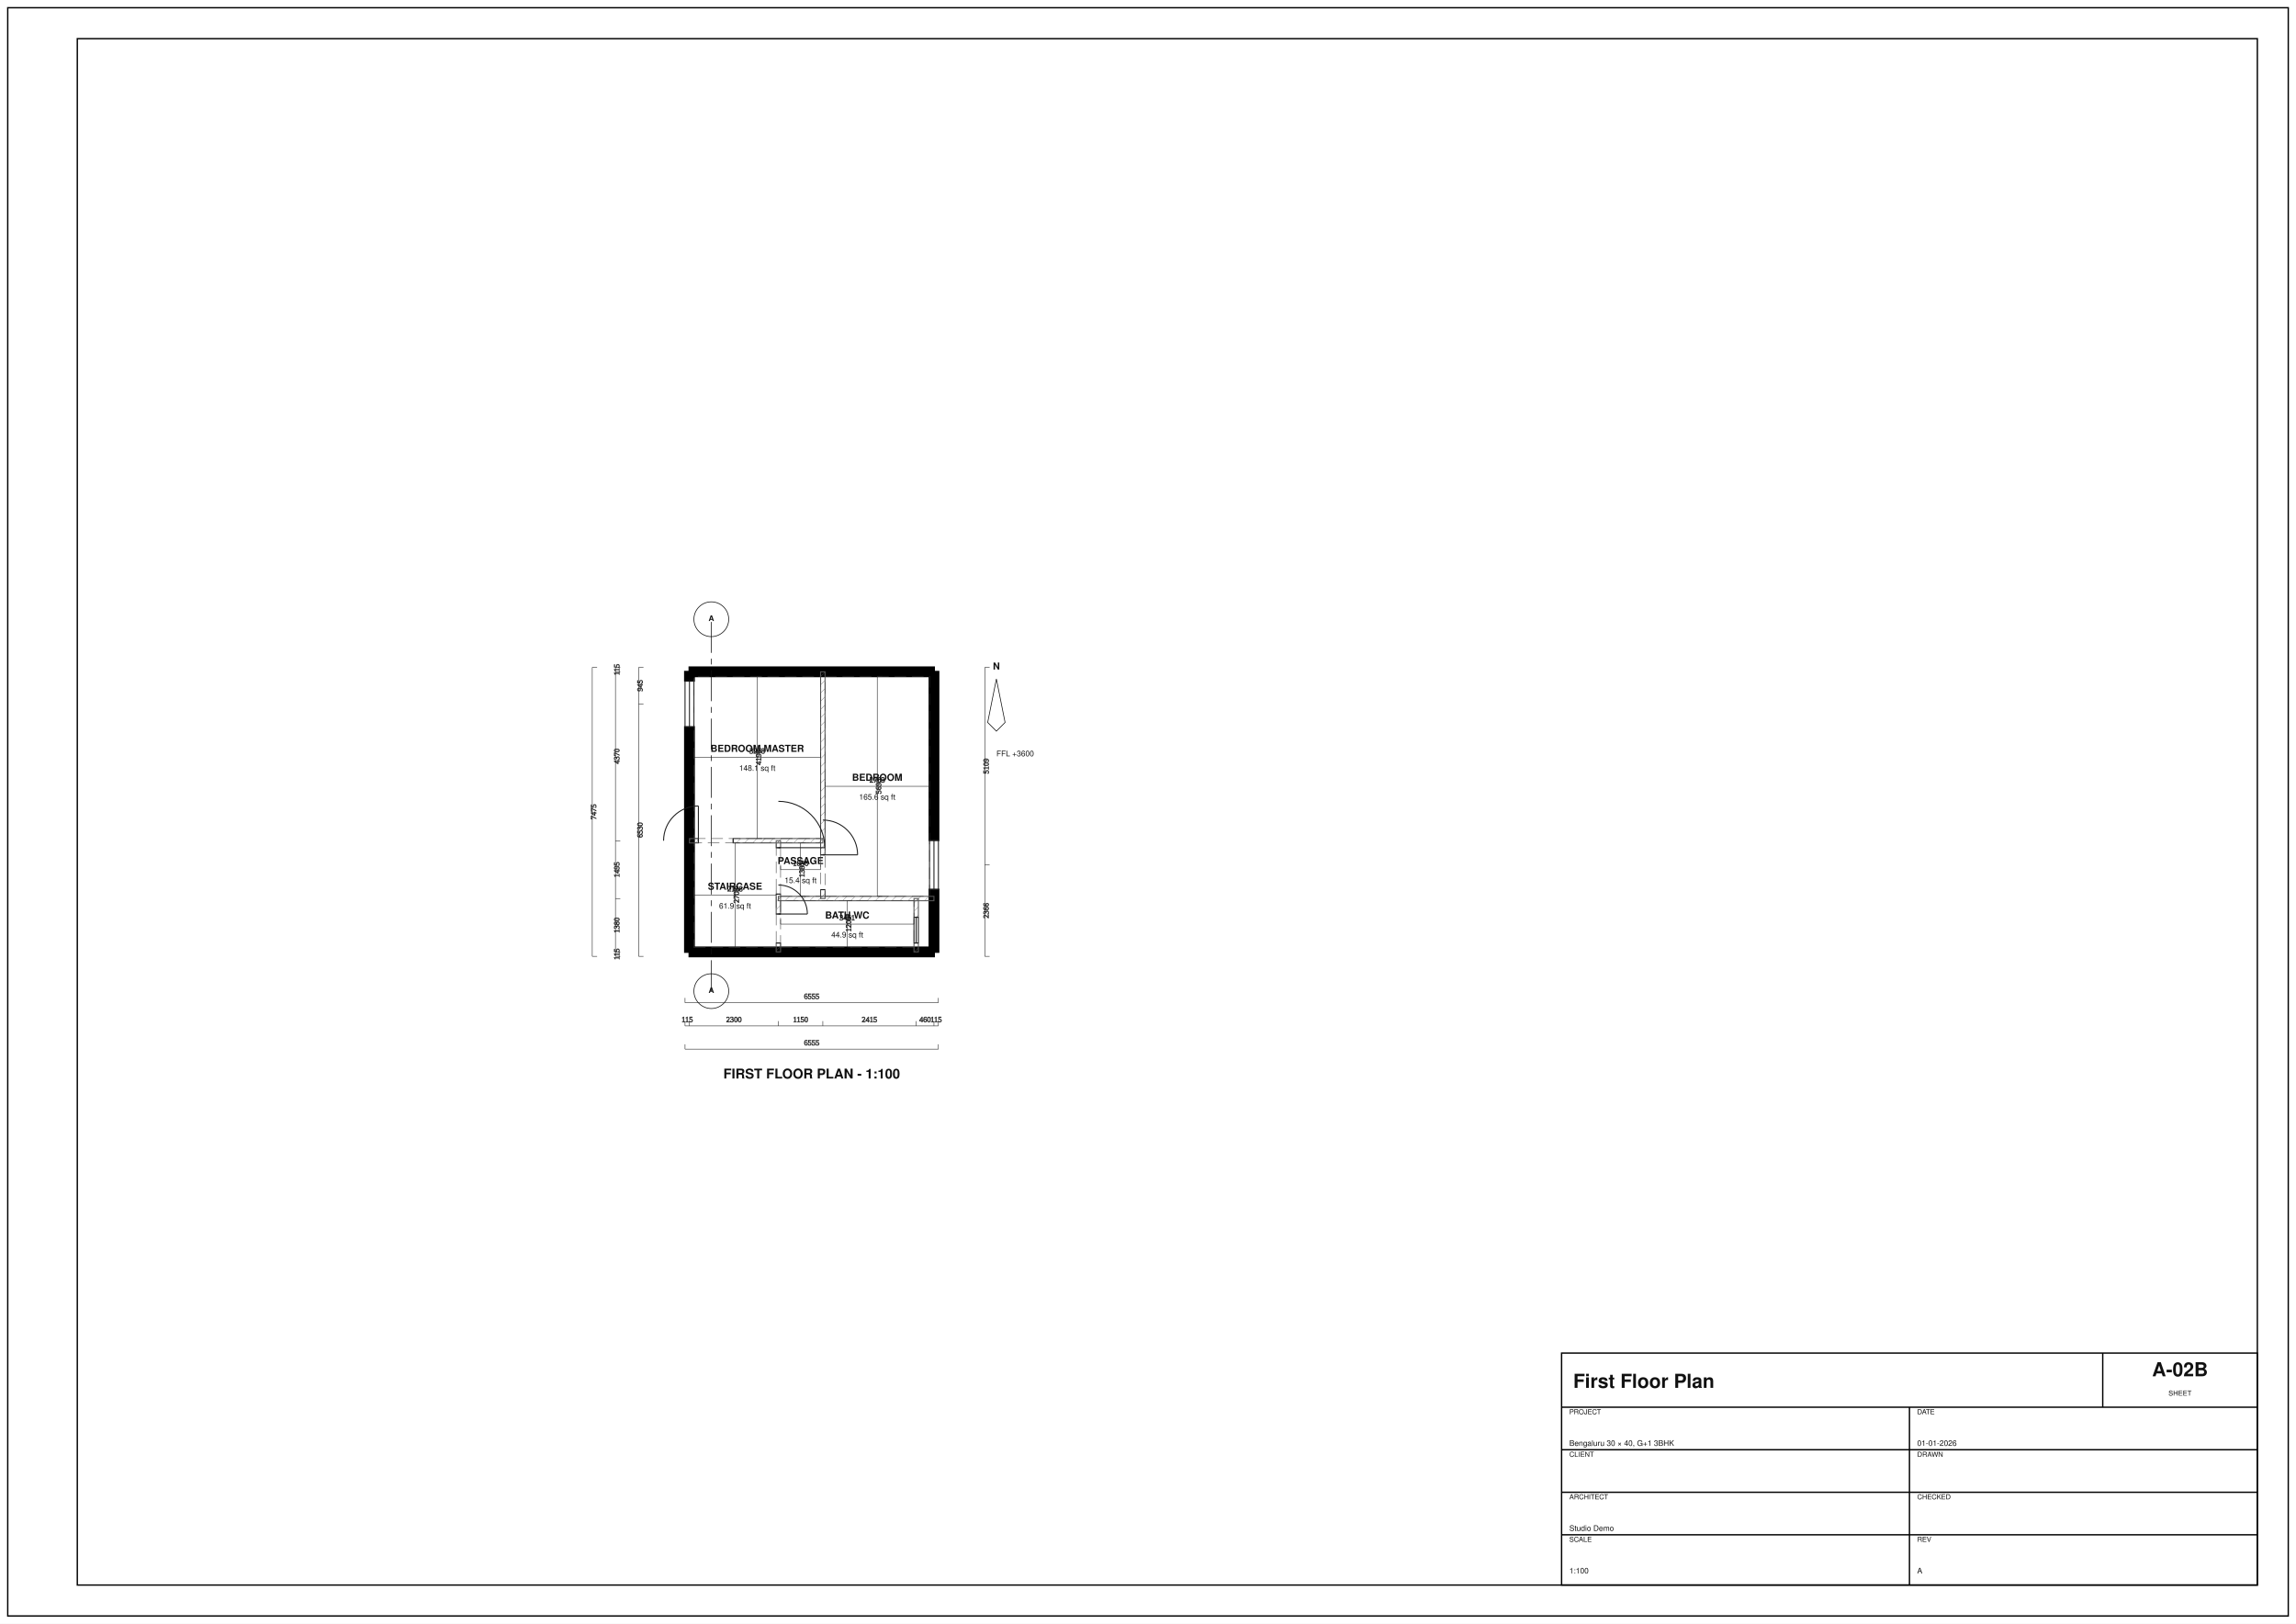
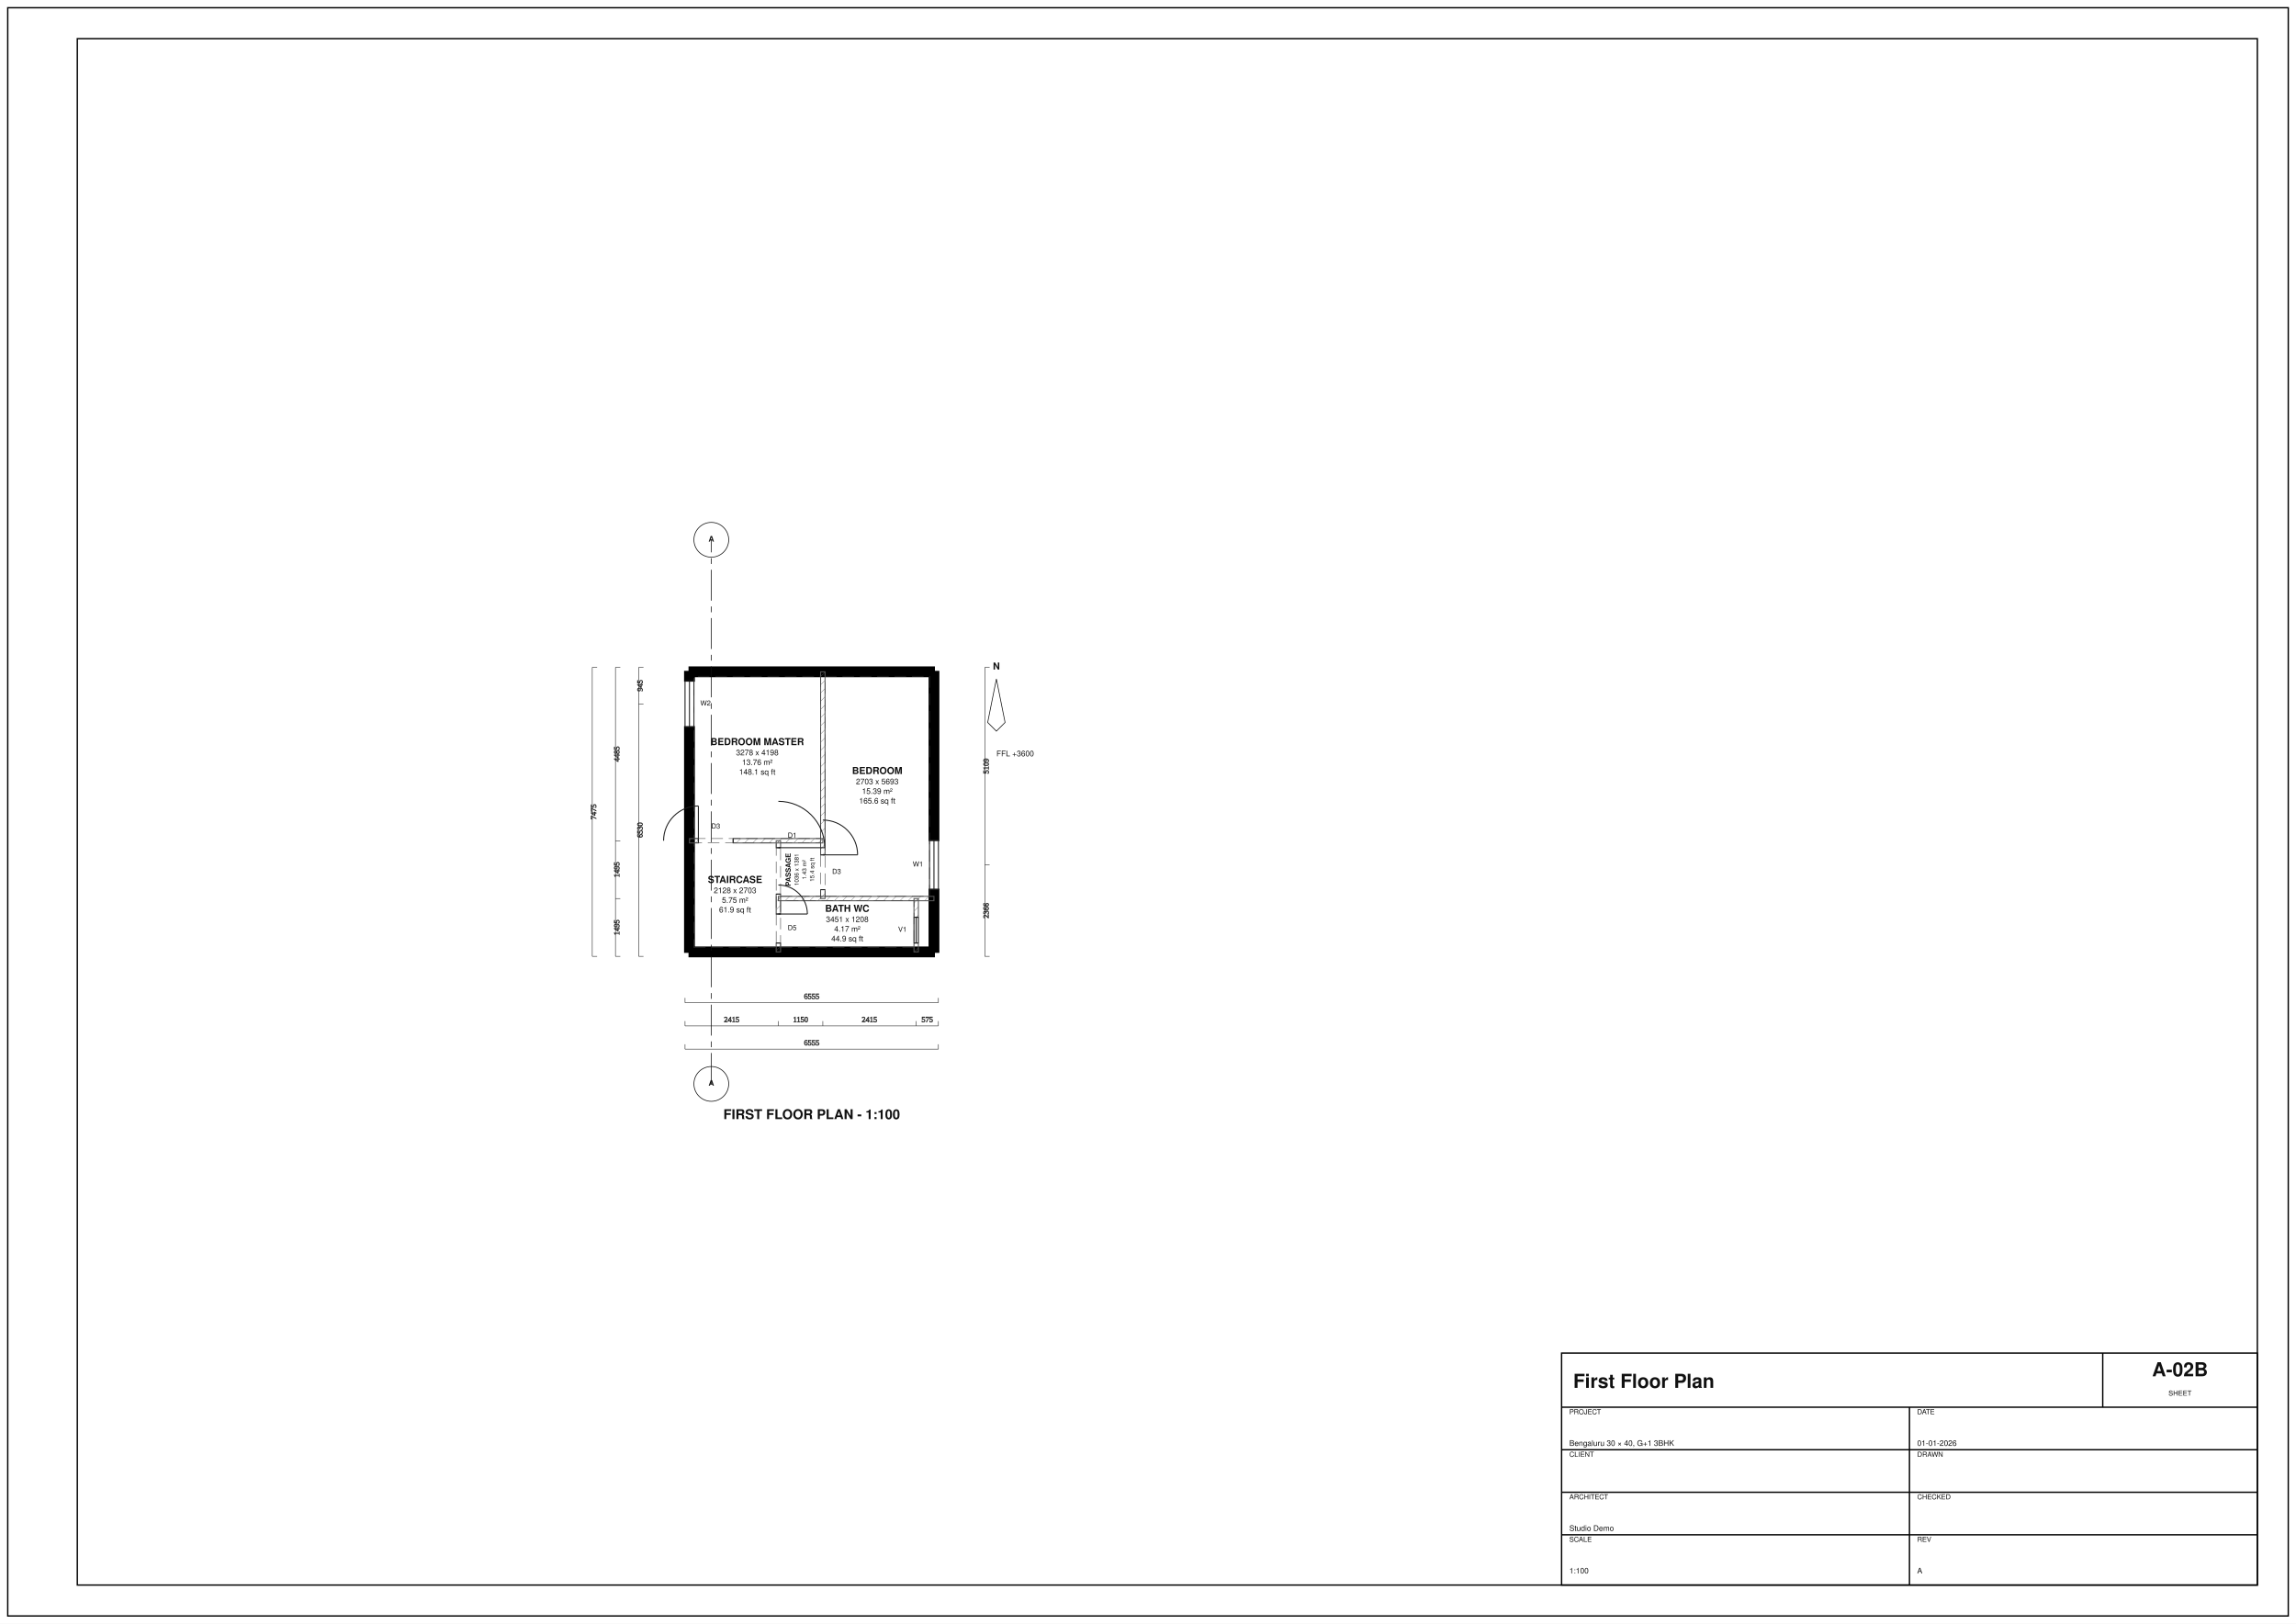
<svg xmlns="http://www.w3.org/2000/svg" width="594mm" height="420mm" viewBox="0 0 594 420" version="1.1">
  <rect x="0" y="0" width="594" height="420" fill="#ffffff" stroke="none" />
  <defs>
-     <clipPath id="hc-1acf998bcd18aff0" clip-rule="evenodd">
+     <clipPath id="hc-13a9932c77100d61" clip-rule="evenodd">
+       <path d="M 200.805 236.425 L 200.805 231.275 L 201.945 231.275 L 201.945 236.425 Z" />
+     </clipPath>
+     <clipPath id="hc-15b356811edef9a2" clip-rule="evenodd">
      <path d="M 189.675 218.045 L 212.875 218.045 L 212.875 216.905 L 189.675 216.905 Z" />
    </clipPath>
-     <clipPath id="hc-2000101578b16e8f" clip-rule="evenodd">
+     <clipPath id="hc-3612fe5cb20f0d18" clip-rule="evenodd">
+       <path d="M 236.455 246.225 L 236.455 243.925 L 237.595 243.925 L 237.595 246.225 Z" />
+     </clipPath>
+     <clipPath id="hc-5a55f5a641fae07d" clip-rule="evenodd">
+       <path d="M 200.805 219.275 L 200.805 217.475 L 201.945 217.475 L 201.945 219.275 Z" />
+     </clipPath>
+     <clipPath id="hc-62897ce2cbef3bf5" clip-rule="evenodd">
+       <path d="M 212.305 232.425 L 212.305 230.125 L 213.445 230.125 L 213.445 232.425 Z" />
+     </clipPath>
+     <clipPath id="hc-70d2c79fcfcba1a0" clip-rule="evenodd">
      <path d="M 178.375 218.045 L 180.675 218.045 L 180.675 216.905 L 178.375 216.905 Z" />
    </clipPath>
-     <clipPath id="hc-2cc05d9cf81e13b2" clip-rule="evenodd">
-       <path d="M 200.805 236.425 L 200.805 231.275 L 201.945 231.275 L 201.945 236.425 Z" />
-     </clipPath>
-     <clipPath id="hc-34ea6ba609cf3531" clip-rule="evenodd">
+     <clipPath id="hc-87704b0c8988c0c6" clip-rule="evenodd">
+       <path d="M 200.805 246.225 L 200.805 243.925 L 201.945 243.925 L 201.945 246.225 Z" />
+     </clipPath>
+     <clipPath id="hc-a86dd694f25199de" clip-rule="evenodd">
+       <path d="M 212.305 221.125 L 212.305 173.775 L 213.445 173.775 L 213.445 221.125 Z" />
+     </clipPath>
+     <clipPath id="hc-d133ea7d0cd2315f" clip-rule="evenodd">
+       <path d="M 236.455 237.265 L 236.455 232.425 L 237.595 232.425 L 237.595 237.265 Z" />
+     </clipPath>
+     <clipPath id="hc-d4e2e7ebb40a60ea" clip-rule="evenodd">
      <path d="M 201.375 232.995 L 241.625 232.995 L 241.625 231.855 L 201.375 231.855 Z" />
-     </clipPath>
-     <clipPath id="hc-975dcea8ba7b2f32" clip-rule="evenodd">
-       <path d="M 200.805 219.275 L 200.805 217.475 L 201.945 217.475 L 201.945 219.275 Z" />
-     </clipPath>
-     <clipPath id="hc-9a4b420a98299b9b" clip-rule="evenodd">
-       <path d="M 236.455 246.225 L 236.455 243.925 L 237.595 243.925 L 237.595 246.225 Z" />
-     </clipPath>
-     <clipPath id="hc-a84dd5edc21bd094" clip-rule="evenodd">
-       <path d="M 212.305 232.425 L 212.305 230.125 L 213.445 230.125 L 213.445 232.425 Z" />
-     </clipPath>
-     <clipPath id="hc-a8db5b4a0eda6e45" clip-rule="evenodd">
-       <path d="M 200.805 246.225 L 200.805 243.925 L 201.945 243.925 L 201.945 246.225 Z" />
-     </clipPath>
-     <clipPath id="hc-adeb3186bf5e34b0" clip-rule="evenodd">
-       <path d="M 212.305 221.125 L 212.305 173.775 L 213.445 173.775 L 213.445 221.125 Z" />
-     </clipPath>
-     <clipPath id="hc-cdef9510437fd564" clip-rule="evenodd">
-       <path d="M 236.455 237.265 L 236.455 232.425 L 237.595 232.425 L 237.595 237.265 Z" />
    </clipPath>
  </defs>
  <g id="g-frame">
    <g class="layer" data-layer="A-TEXT" stroke="#111111" stroke-width="0.180" fill="none" stroke-linecap="butt" stroke-linejoin="miter">
      <g font-family="Helvetica, Arial, sans-serif" fill="#111111" stroke="none">
        <text x="407.000" y="359.000" font-size="5.000" text-anchor="start" dominant-baseline="alphabetic" font-weight="600">First Floor Plan</text>
        <text x="564.000" y="356.000" font-size="5.000" text-anchor="middle" dominant-baseline="alphabetic" font-weight="600">A-02B</text>
        <text x="564.000" y="361.000" font-size="1.800" text-anchor="middle" dominant-baseline="alphabetic">SHEET</text>
        <text x="406.000" y="365.000" font-size="1.800" text-anchor="start" dominant-baseline="hanging">PROJECT</text>
        <text x="406.000" y="374.000" font-size="2.000" text-anchor="start" dominant-baseline="alphabetic">Bengaluru 30 × 40, G+1 3BHK</text>
        <text x="406.000" y="376.000" font-size="1.800" text-anchor="start" dominant-baseline="hanging">CLIENT</text>
        <text x="406.000" y="385.000" font-size="2.000" text-anchor="start" dominant-baseline="alphabetic" />
        <text x="406.000" y="387.000" font-size="1.800" text-anchor="start" dominant-baseline="hanging">ARCHITECT</text>
        <text x="406.000" y="396.000" font-size="2.000" text-anchor="start" dominant-baseline="alphabetic">Studio Demo</text>
        <text x="406.000" y="398.000" font-size="1.800" text-anchor="start" dominant-baseline="hanging">SCALE</text>
        <text x="406.000" y="407.000" font-size="2.000" text-anchor="start" dominant-baseline="alphabetic">1:100</text>
        <text x="496.000" y="365.000" font-size="1.800" text-anchor="start" dominant-baseline="hanging">DATE</text>
        <text x="496.000" y="374.000" font-size="2.000" text-anchor="start" dominant-baseline="alphabetic">01-01-2026</text>
        <text x="496.000" y="376.000" font-size="1.800" text-anchor="start" dominant-baseline="hanging">DRAWN</text>
        <text x="496.000" y="385.000" font-size="2.000" text-anchor="start" dominant-baseline="alphabetic" />
        <text x="496.000" y="387.000" font-size="1.800" text-anchor="start" dominant-baseline="hanging">CHECKED</text>
        <text x="496.000" y="396.000" font-size="2.000" text-anchor="start" dominant-baseline="alphabetic" />
        <text x="496.000" y="398.000" font-size="1.800" text-anchor="start" dominant-baseline="hanging">REV</text>
        <text x="496.000" y="407.000" font-size="2.000" text-anchor="start" dominant-baseline="alphabetic">A</text>
      </g>
    </g>
    <g class="layer" data-layer="A-TITL" stroke="#000000" stroke-width="0.350" fill="none" stroke-linecap="butt" stroke-linejoin="miter">
      <polygon points="2.000,2.000 592.000,2.000 592.000,418.000 2.000,418.000" fill="none" />
      <polygon points="20.000,10.000 584.000,10.000 584.000,410.000 20.000,410.000" fill="none" />
      <polygon points="404.000,350.000 584.000,350.000 584.000,410.000 404.000,410.000" fill="none" />
      <line x1="404.000" y1="364.000" x2="584.000" y2="364.000" />
      <line x1="544.000" y1="350.000" x2="544.000" y2="364.000" />
      <line x1="494.000" y1="364.000" x2="494.000" y2="410.000" />
      <line x1="404.000" y1="375.000" x2="494.000" y2="375.000" />
      <line x1="404.000" y1="386.000" x2="494.000" y2="386.000" />
      <line x1="404.000" y1="397.000" x2="494.000" y2="397.000" />
      <line x1="494.000" y1="375.000" x2="584.000" y2="375.000" />
      <line x1="494.000" y1="386.000" x2="584.000" y2="386.000" />
      <line x1="494.000" y1="397.000" x2="584.000" y2="397.000" />
    </g>
  </g>
  <g id="g-plan-storey_01M1KF6VSDSGC3RN5BKNX68X51">
    <g class="layer" data-layer="A-WALL" stroke="#000000" stroke-width="0.500" fill="none" stroke-linecap="butt" stroke-linejoin="miter">
      <path d="M 240.475 246.225 L 240.475 230.125 L 242.775 230.125 L 242.775 246.225 Z" fill="#000000" fill-rule="evenodd" stroke="none" />
      <polygon points="240.475,246.225 240.475,230.125 242.775,230.125 242.775,246.225" fill="none" />
      <path d="M 240.475 217.305 L 240.475 173.775 L 242.775 173.775 L 242.775 217.305 Z" fill="#000000" fill-rule="evenodd" stroke="none" />
      <polygon points="240.475,217.305 240.475,173.775 242.775,173.775 242.775,217.305" fill="none" />
      <path d="M 178.375 174.925 L 241.625 174.925 L 241.625 172.625 L 178.375 172.625 Z" fill="#000000" fill-rule="evenodd" stroke="none" />
      <polygon points="178.375,174.925 241.625,174.925 241.625,172.625 178.375,172.625" fill="none" />
      <path d="M 177.225 246.225 L 177.225 188.075 L 179.525 188.075 L 179.525 246.225 Z" fill="#000000" fill-rule="evenodd" stroke="none" />
      <polygon points="177.225,246.225 177.225,188.075 179.525,188.075 179.525,246.225" fill="none" />
      <path d="M 177.225 176.075 L 177.225 173.775 L 179.525 173.775 L 179.525 176.075 Z" fill="#000000" fill-rule="evenodd" stroke="none" />
      <polygon points="177.225,176.075 177.225,173.775 179.525,173.775 179.525,176.075" fill="none" />
      <path d="M 178.375 247.375 L 241.625 247.375 L 241.625 245.075 L 178.375 245.075 Z" fill="#000000" fill-rule="evenodd" stroke="none" />
      <polygon points="178.375,247.375 241.625,247.375 241.625,245.075 178.375,245.075" fill="none" />
    </g>
    <g class="layer" data-layer="A-WALL-PART" stroke="#555555" stroke-width="0.250" fill="none" stroke-linecap="butt" stroke-linejoin="miter">
-       <g clip-path="url(#hc-9a4b420a98299b9b)">
+       <g clip-path="url(#hc-3612fe5cb20f0d18)">
        <path d="M 237.565 247.335 L 239.285 245.615 M 236.505 246.275 L 238.225 244.555 M 235.445 245.215 L 237.165 243.495 M 234.385 244.155 L 236.105 242.435" stroke="#555555" stroke-width="0.080" fill="none" />
      </g>
      <polygon points="236.455,246.225 236.455,243.925 237.595,243.925 237.595,246.225" fill="none" />
-       <g clip-path="url(#hc-cdef9510437fd564)">
+       <g clip-path="url(#hc-d133ea7d0cd2315f)">
        <path d="M 237.805 238.615 L 240.795 235.625 M 236.745 237.555 L 239.735 234.565 M 235.685 236.495 L 238.675 233.505 M 234.625 235.435 L 237.615 232.445 M 233.565 234.375 L 236.555 231.385" stroke="#555555" stroke-width="0.080" fill="none" />
      </g>
      <polygon points="236.455,237.265 236.455,232.425 237.595,232.425 237.595,237.265" fill="none" />
-       <g clip-path="url(#hc-2000101578b16e8f)">
+       <g clip-path="url(#hc-70d2c79fcfcba1a0)">
        <path d="M 180.195 219.865 L 181.915 218.145 M 179.135 218.805 L 180.855 217.085 M 178.065 217.735 L 179.785 216.015 M 177.005 216.675 L 178.725 214.955" stroke="#555555" stroke-width="0.080" fill="none" />
      </g>
      <polygon points="178.375,218.045 180.675,218.045 180.675,216.905 178.375,216.905" fill="none" />
-       <g clip-path="url(#hc-1acf998bcd18aff0)">
+       <g clip-path="url(#hc-15b356811edef9a2)">
        <path d="M 201.755 230.125 L 213.925 217.955 M 200.695 229.065 L 212.865 216.895 M 199.625 227.995 L 211.795 215.825 M 198.565 226.935 L 210.735 214.765 M 197.505 225.875 L 209.675 213.705 M 196.445 224.815 L 208.615 212.645 M 195.385 223.755 L 207.555 211.585 M 194.325 222.695 L 206.495 210.525 M 193.265 221.635 L 205.435 209.465 M 192.205 220.575 L 204.375 208.405 M 191.145 219.515 L 203.315 207.345 M 190.085 218.455 L 202.255 206.285 M 189.025 217.395 L 201.195 205.225" stroke="#555555" stroke-width="0.080" fill="none" />
      </g>
      <polygon points="189.675,218.045 212.875,218.045 212.875,216.905 189.675,216.905" fill="none" />
-       <g clip-path="url(#hc-34ea6ba609cf3531)">
+       <g clip-path="url(#hc-d4e2e7ebb40a60ea)">
        <path d="M 222.395 254.015 L 243.095 233.325 M 221.335 252.955 L 242.035 232.265 M 220.275 251.895 L 240.975 231.205 M 219.215 250.835 L 239.915 230.145 M 218.155 249.775 L 238.855 229.085 M 217.095 248.715 L 237.795 228.025 M 216.035 247.655 L 236.735 226.965 M 214.975 246.595 L 235.675 225.905 M 213.915 245.535 L 234.605 224.835 M 212.855 244.475 L 233.545 223.775 M 211.795 243.415 L 232.485 222.715 M 210.735 242.355 L 231.425 221.655 M 209.675 241.295 L 230.365 220.595 M 208.615 240.235 L 229.305 219.535 M 207.555 239.175 L 228.245 218.475 M 206.495 238.115 L 227.185 217.415 M 205.425 237.045 L 226.125 216.355 M 204.365 235.985 L 225.065 215.295 M 203.305 234.925 L 224.005 214.235 M 202.245 233.865 L 222.945 213.175 M 201.185 232.805 L 221.885 212.115 M 200.125 231.745 L 220.825 211.055" stroke="#555555" stroke-width="0.080" fill="none" />
      </g>
      <polygon points="201.375,232.995 241.625,232.995 241.625,231.855 201.375,231.855" fill="none" />
-       <g clip-path="url(#hc-a84dd5edc21bd094)">
+       <g clip-path="url(#hc-62897ce2cbef3bf5)">
        <path d="M 213.305 233.425 L 215.025 231.705 M 212.245 232.365 L 213.965 230.635 M 211.175 231.295 L 212.895 229.575 M 210.115 230.235 L 211.835 228.515" stroke="#555555" stroke-width="0.080" fill="none" />
      </g>
      <polygon points="212.305,232.425 212.305,230.125 213.445,230.125 213.445,232.425" fill="none" />
-       <g clip-path="url(#hc-adeb3186bf5e34b0)">
+       <g clip-path="url(#hc-a86dd694f25199de)">
        <path d="M 213.645 222.465 L 237.895 198.225 M 212.585 221.405 L 236.835 197.165 M 211.525 220.345 L 235.775 196.105 M 210.465 219.285 L 234.715 195.045 M 209.405 218.225 L 233.645 193.975 M 208.345 217.165 L 232.585 192.915 M 207.285 216.105 L 231.525 191.855 M 206.225 215.045 L 230.465 190.795 M 205.165 213.985 L 229.405 189.735 M 204.105 212.925 L 228.345 188.675 M 203.045 211.865 L 227.285 187.615 M 201.985 210.805 L 226.225 186.555 M 200.915 209.735 L 225.165 185.495 M 199.855 208.675 L 224.105 184.435 M 198.795 207.615 L 223.045 183.375 M 197.735 206.555 L 221.985 182.315 M 196.675 205.495 L 220.925 181.255 M 195.615 204.435 L 219.865 180.195 M 194.555 203.375 L 218.805 179.135 M 193.495 202.315 L 217.735 178.065 M 192.435 201.255 L 216.675 177.005 M 191.375 200.195 L 215.615 175.945 M 190.315 199.135 L 214.555 174.885 M 189.255 198.075 L 213.495 173.825 M 188.195 197.015 L 212.435 172.765" stroke="#555555" stroke-width="0.080" fill="none" />
      </g>
      <polygon points="212.305,221.125 212.305,173.775 213.445,173.775 213.445,221.125" fill="none" />
-       <g clip-path="url(#hc-a8db5b4a0eda6e45)">
+       <g clip-path="url(#hc-87704b0c8988c0c6)">
        <path d="M 201.715 247.135 L 203.435 245.415 M 200.655 246.075 L 202.375 244.355 M 199.595 245.015 L 201.315 243.295" stroke="#555555" stroke-width="0.080" fill="none" />
      </g>
      <polygon points="200.805,246.225 200.805,243.925 201.945,243.925 201.945,246.225" fill="none" />
-       <g clip-path="url(#hc-2cc05d9cf81e13b2)">
+       <g clip-path="url(#hc-13a9932c77100d61)">
        <path d="M 202.365 237.985 L 205.515 234.845 M 201.305 236.925 L 204.455 233.785 M 200.245 235.865 L 203.395 232.725 M 199.185 234.805 L 202.335 231.665 M 198.125 233.745 L 201.275 230.605" stroke="#555555" stroke-width="0.080" fill="none" />
      </g>
      <polygon points="200.805,236.425 200.805,231.275 201.945,231.275 201.945,236.425" fill="none" />
-       <g clip-path="url(#hc-975dcea8ba7b2f32)">
+       <g clip-path="url(#hc-5a55f5a641fae07d)">
        <path d="M 201.395 219.865 L 202.865 218.395 M 200.335 218.805 L 201.805 217.335 M 199.275 217.745 L 200.745 216.275" stroke="#555555" stroke-width="0.080" fill="none" />
      </g>
      <polygon points="200.805,219.275 200.805,217.475 201.945,217.475 201.945,219.275" fill="none" />
    </g>
    <g class="layer" data-layer="A-DOOR" stroke="#1a1a1a" stroke-width="0.250" fill="none" stroke-linecap="butt" stroke-linejoin="miter">
      <line x1="180.675" y1="217.475" x2="180.675" y2="208.475" />
      <path d="M 180.675 208.475 A 9.000 9.000 0 0 0 171.675 217.475" fill="none" />
      <line x1="180.675" y1="218.045" x2="180.675" y2="216.905" />
      <line x1="189.675" y1="218.045" x2="189.675" y2="216.905" />
      <line x1="212.875" y1="221.125" x2="221.875" y2="221.125" />
      <path d="M 221.875 221.125 A 9.000 9.000 0 0 0 212.875 212.125" fill="none" />
      <line x1="212.305" y1="230.125" x2="213.445" y2="230.125" />
      <line x1="212.305" y1="221.125" x2="213.445" y2="221.125" />
      <line x1="201.375" y1="236.425" x2="208.875" y2="236.425" />
      <path d="M 208.875 236.425 A 7.500 7.500 0 0 0 201.375 228.925" fill="none" />
      <line x1="200.805" y1="243.925" x2="201.945" y2="243.925" />
      <line x1="200.805" y1="236.425" x2="201.945" y2="236.425" />
      <line x1="201.375" y1="219.275" x2="213.375" y2="219.275" />
      <path d="M 213.375 219.275 A 12.000 12.000 0 0 0 201.375 207.275" fill="none" />
      <line x1="200.805" y1="231.275" x2="201.945" y2="231.275" />
      <line x1="200.805" y1="219.275" x2="201.945" y2="219.275" />
    </g>
    <g class="layer" data-layer="A-WIND" stroke="#1a1a1a" stroke-width="0.250" fill="none" stroke-linecap="butt" stroke-linejoin="miter">
      <line x1="236.455" y1="243.925" x2="236.455" y2="237.265" />
      <line x1="237.025" y1="243.925" x2="237.025" y2="237.265" />
      <line x1="237.595" y1="243.925" x2="237.595" y2="237.265" />
      <line x1="236.455" y1="243.925" x2="237.595" y2="243.925" />
      <line x1="236.455" y1="237.265" x2="237.595" y2="237.265" />
      <line x1="240.475" y1="230.125" x2="240.475" y2="217.305" />
      <line x1="241.625" y1="230.125" x2="241.625" y2="217.305" />
      <line x1="242.775" y1="230.125" x2="242.775" y2="217.305" />
      <line x1="240.475" y1="230.125" x2="242.775" y2="230.125" />
      <line x1="240.475" y1="217.305" x2="242.775" y2="217.305" />
      <line x1="177.225" y1="188.075" x2="177.225" y2="176.075" />
      <line x1="178.375" y1="188.075" x2="178.375" y2="176.075" />
      <line x1="179.525" y1="188.075" x2="179.525" y2="176.075" />
      <line x1="177.225" y1="188.075" x2="179.525" y2="188.075" />
      <line x1="177.225" y1="176.075" x2="179.525" y2="176.075" />
    </g>
    <g class="layer" data-layer="A-DIM" stroke="#1a1a1a" stroke-width="0.130" fill="none" stroke-linecap="butt" stroke-linejoin="miter">
      <line x1="177.225" y1="271.375" x2="242.775" y2="271.375" />
      <line x1="177.225" y1="271.375" x2="177.225" y2="270.125" />
      <line x1="242.775" y1="271.375" x2="242.775" y2="270.125" />
      <text x="209.995" y="270.375" font-size="2.000" text-anchor="middle" dominant-baseline="alphabetic">6555</text>
      <line x1="177.225" y1="265.375" x2="242.775" y2="265.375" />
      <line x1="177.225" y1="265.375" x2="177.225" y2="264.125" />
-       <line x1="178.375" y1="265.375" x2="178.375" y2="264.125" />
      <line x1="201.375" y1="265.375" x2="201.375" y2="264.125" />
      <line x1="212.875" y1="265.375" x2="212.875" y2="264.125" />
      <line x1="237.025" y1="265.375" x2="237.025" y2="264.125" />
-       <line x1="241.625" y1="265.375" x2="241.625" y2="264.125" />
      <line x1="242.775" y1="265.375" x2="242.775" y2="264.125" />
-       <text x="177.795" y="264.375" font-size="2.000" text-anchor="middle" dominant-baseline="alphabetic">115</text>
-       <text x="189.875" y="264.375" font-size="2.000" text-anchor="middle" dominant-baseline="alphabetic">2300</text>
+       <text x="189.295" y="264.375" font-size="2.000" text-anchor="middle" dominant-baseline="alphabetic">2415</text>
      <text x="207.125" y="264.375" font-size="2.000" text-anchor="middle" dominant-baseline="alphabetic">1150</text>
      <text x="224.945" y="264.375" font-size="2.000" text-anchor="middle" dominant-baseline="alphabetic">2415</text>
-       <text x="239.325" y="264.375" font-size="2.000" text-anchor="middle" dominant-baseline="alphabetic">460</text>
-       <text x="242.195" y="264.375" font-size="2.000" text-anchor="middle" dominant-baseline="alphabetic">115</text>
+       <text x="239.895" y="264.375" font-size="2.000" text-anchor="middle" dominant-baseline="alphabetic">575</text>
      <line x1="177.225" y1="259.375" x2="242.775" y2="259.375" />
      <line x1="177.225" y1="259.375" x2="177.225" y2="258.125" />
      <line x1="242.775" y1="259.375" x2="242.775" y2="258.125" />
      <text x="209.995" y="258.375" font-size="2.000" text-anchor="middle" dominant-baseline="alphabetic">6555</text>
      <line x1="153.225" y1="247.375" x2="153.225" y2="172.625" />
      <line x1="153.225" y1="247.375" x2="154.475" y2="247.375" />
      <line x1="153.225" y1="172.625" x2="154.475" y2="172.625" />
      <text x="154.225" y="210.005" font-size="2.000" text-anchor="middle" dominant-baseline="alphabetic" transform="rotate(-90 154.225 210.005)">7475</text>
      <line x1="159.225" y1="247.375" x2="159.225" y2="172.625" />
      <line x1="159.225" y1="247.375" x2="160.475" y2="247.375" />
-       <line x1="159.225" y1="246.225" x2="160.475" y2="246.225" />
      <line x1="159.225" y1="232.425" x2="160.475" y2="232.425" />
      <line x1="159.225" y1="217.475" x2="160.475" y2="217.475" />
-       <line x1="159.225" y1="173.775" x2="160.475" y2="173.775" />
      <line x1="159.225" y1="172.625" x2="160.475" y2="172.625" />
-       <text x="160.225" y="246.805" font-size="2.000" text-anchor="middle" dominant-baseline="alphabetic" transform="rotate(-90 160.225 246.805)">115</text>
-       <text x="160.225" y="239.325" font-size="2.000" text-anchor="middle" dominant-baseline="alphabetic" transform="rotate(-90 160.225 239.325)">1380</text>
+       <text x="160.225" y="239.905" font-size="2.000" text-anchor="middle" dominant-baseline="alphabetic" transform="rotate(-90 160.225 239.905)">1495</text>
      <text x="160.225" y="224.955" font-size="2.000" text-anchor="middle" dominant-baseline="alphabetic" transform="rotate(-90 160.225 224.955)">1495</text>
-       <text x="160.225" y="195.625" font-size="2.000" text-anchor="middle" dominant-baseline="alphabetic" transform="rotate(-90 160.225 195.625)">4370</text>
-       <text x="160.225" y="173.205" font-size="2.000" text-anchor="middle" dominant-baseline="alphabetic" transform="rotate(-90 160.225 173.205)">115</text>
+       <text x="160.225" y="195.055" font-size="2.000" text-anchor="middle" dominant-baseline="alphabetic" transform="rotate(-90 160.225 195.055)">4485</text>
      <line x1="165.225" y1="247.375" x2="165.225" y2="172.625" />
      <line x1="165.225" y1="247.375" x2="166.475" y2="247.375" />
      <line x1="165.225" y1="182.075" x2="166.475" y2="182.075" />
      <line x1="165.225" y1="172.625" x2="166.475" y2="172.625" />
      <text x="166.225" y="214.725" font-size="2.000" text-anchor="middle" dominant-baseline="alphabetic" transform="rotate(-90 166.225 214.725)">6530</text>
      <text x="166.225" y="177.355" font-size="2.000" text-anchor="middle" dominant-baseline="alphabetic" transform="rotate(-90 166.225 177.355)">945</text>
      <line x1="254.775" y1="247.375" x2="254.775" y2="172.625" />
      <line x1="254.775" y1="247.375" x2="256.025" y2="247.375" />
      <line x1="254.775" y1="223.715" x2="256.025" y2="223.715" />
      <line x1="254.775" y1="172.625" x2="256.025" y2="172.625" />
      <text x="255.775" y="235.545" font-size="2.000" text-anchor="middle" dominant-baseline="alphabetic" transform="rotate(-90 255.775 235.545)">2366</text>
      <text x="255.775" y="198.175" font-size="2.000" text-anchor="middle" dominant-baseline="alphabetic" transform="rotate(-90 255.775 198.175)">5109</text>
-       <line x1="201.945" y1="239.035" x2="236.455" y2="239.035" />
-       <line x1="201.945" y1="239.035" x2="201.945" y2="237.785" />
-       <line x1="236.455" y1="239.035" x2="236.455" y2="237.785" />
-       <text x="219.195" y="238.035" font-size="2.000" text-anchor="middle" dominant-baseline="alphabetic">3451</text>
-       <line x1="219.195" y1="245.075" x2="219.195" y2="232.995" />
-       <line x1="219.195" y1="245.075" x2="220.445" y2="245.075" />
-       <line x1="219.195" y1="232.995" x2="220.445" y2="232.995" />
-       <text x="220.195" y="239.035" font-size="2.000" text-anchor="middle" dominant-baseline="alphabetic" transform="rotate(-90 220.195 239.035)">1208</text>
-       <line x1="179.525" y1="231.565" x2="200.805" y2="231.565" />
-       <line x1="179.525" y1="231.565" x2="179.525" y2="230.315" />
-       <line x1="200.805" y1="231.565" x2="200.805" y2="230.315" />
-       <text x="190.165" y="230.565" font-size="2.000" text-anchor="middle" dominant-baseline="alphabetic">2128</text>
-       <line x1="190.165" y1="245.075" x2="190.165" y2="218.045" />
-       <line x1="190.165" y1="245.075" x2="191.415" y2="245.075" />
-       <line x1="190.165" y1="218.045" x2="191.415" y2="218.045" />
-       <text x="191.165" y="231.565" font-size="2.000" text-anchor="middle" dominant-baseline="alphabetic" transform="rotate(-90 191.165 231.565)">2703</text>
-       <line x1="179.525" y1="195.915" x2="212.305" y2="195.915" />
-       <line x1="179.525" y1="195.915" x2="179.525" y2="194.665" />
-       <line x1="212.305" y1="195.915" x2="212.305" y2="194.665" />
-       <text x="195.915" y="194.915" font-size="2.000" text-anchor="middle" dominant-baseline="alphabetic">3278</text>
-       <line x1="195.915" y1="216.905" x2="195.915" y2="174.925" />
-       <line x1="195.915" y1="216.905" x2="197.165" y2="216.905" />
-       <line x1="195.915" y1="174.925" x2="197.165" y2="174.925" />
-       <text x="196.915" y="195.915" font-size="2.000" text-anchor="middle" dominant-baseline="alphabetic" transform="rotate(-90 196.915 195.915)">4198</text>
-       <line x1="201.945" y1="224.955" x2="212.305" y2="224.955" />
-       <line x1="201.945" y1="224.955" x2="201.945" y2="223.705" />
-       <line x1="212.305" y1="224.955" x2="212.305" y2="223.705" />
-       <text x="207.125" y="223.955" font-size="2.000" text-anchor="middle" dominant-baseline="alphabetic">1036</text>
-       <line x1="207.125" y1="231.855" x2="207.125" y2="218.045" />
-       <line x1="207.125" y1="231.855" x2="208.375" y2="231.855" />
-       <line x1="207.125" y1="218.045" x2="208.375" y2="218.045" />
-       <text x="208.125" y="224.955" font-size="2.000" text-anchor="middle" dominant-baseline="alphabetic" transform="rotate(-90 208.125 224.955)">1381</text>
-       <line x1="213.445" y1="203.395" x2="240.475" y2="203.395" />
-       <line x1="213.445" y1="203.395" x2="213.445" y2="202.145" />
-       <line x1="240.475" y1="203.395" x2="240.475" y2="202.145" />
-       <text x="226.955" y="202.395" font-size="2.000" text-anchor="middle" dominant-baseline="alphabetic">2703</text>
-       <line x1="226.955" y1="231.855" x2="226.955" y2="174.925" />
-       <line x1="226.955" y1="231.855" x2="228.205" y2="231.855" />
-       <line x1="226.955" y1="174.925" x2="228.205" y2="174.925" />
-       <text x="227.955" y="203.395" font-size="2.000" text-anchor="middle" dominant-baseline="alphabetic" transform="rotate(-90 227.955 203.395)">5693</text>
    </g>
    <g class="layer" data-layer="A-TEXT" stroke="#111111" stroke-width="0.180" fill="none" stroke-linecap="butt" stroke-linejoin="miter">
      <polygon points="257.775,175.625 255.525,186.875 257.775,189.125 260.025,186.875" fill="none" />
-       <line x1="184.025" y1="256.375" x2="184.025" y2="160.175" stroke-dasharray="8.000 1.500 1.500 1.500" />
-       <circle cx="184.025" cy="256.375" r="4.500" fill="none" />
-       <circle cx="184.025" cy="160.175" r="4.500" fill="none" />
+       <line x1="184.025" y1="280.375" x2="184.025" y2="139.625" stroke-dasharray="8.000 1.500 1.500 1.500" />
+       <circle cx="184.025" cy="280.375" r="4.500" fill="none" />
+       <circle cx="184.025" cy="139.625" r="4.500" fill="none" />
      <g font-family="Helvetica, Arial, sans-serif" fill="#111111" stroke="none">
-         <text x="219.195" y="237.035" font-size="2.500" text-anchor="middle" dominant-baseline="central" font-weight="600">BATH WC</text>
-         <text x="219.195" y="242.035" font-size="2.000" text-anchor="middle" dominant-baseline="central">44.9 sq ft</text>
-         <text x="190.165" y="229.565" font-size="2.500" text-anchor="middle" dominant-baseline="central" font-weight="600">STAIRCASE</text>
-         <text x="190.165" y="234.565" font-size="2.000" text-anchor="middle" dominant-baseline="central">61.9 sq ft</text>
-         <text x="195.915" y="193.915" font-size="2.500" text-anchor="middle" dominant-baseline="central" font-weight="600">BEDROOM MASTER</text>
-         <text x="195.915" y="198.915" font-size="2.000" text-anchor="middle" dominant-baseline="central">148.1 sq ft</text>
-         <text x="207.125" y="222.955" font-size="2.500" text-anchor="middle" dominant-baseline="central" font-weight="600">PASSAGE</text>
-         <text x="207.125" y="227.955" font-size="2.000" text-anchor="middle" dominant-baseline="central">15.4 sq ft</text>
-         <text x="226.955" y="201.395" font-size="2.500" text-anchor="middle" dominant-baseline="central" font-weight="600">BEDROOM</text>
-         <text x="226.955" y="206.395" font-size="2.000" text-anchor="middle" dominant-baseline="central">165.6 sq ft</text>
+         <text x="219.195" y="235.285" font-size="2.500" text-anchor="middle" dominant-baseline="central" font-weight="600">BATH WC</text>
+         <text x="219.195" y="238.035" font-size="2.000" text-anchor="middle" dominant-baseline="central">3451 x 1208</text>
+         <text x="219.195" y="240.535" font-size="2.000" text-anchor="middle" dominant-baseline="central">4.17 m²</text>
+         <text x="219.195" y="243.035" font-size="2.000" text-anchor="middle" dominant-baseline="central">44.9 sq ft</text>
+         <text x="190.165" y="227.815" font-size="2.500" text-anchor="middle" dominant-baseline="central" font-weight="600">STAIRCASE</text>
+         <text x="190.165" y="230.565" font-size="2.000" text-anchor="middle" dominant-baseline="central">2128 x 2703</text>
+         <text x="190.165" y="233.065" font-size="2.000" text-anchor="middle" dominant-baseline="central">5.75 m²</text>
+         <text x="190.165" y="235.565" font-size="2.000" text-anchor="middle" dominant-baseline="central">61.9 sq ft</text>
+         <text x="195.915" y="192.165" font-size="2.500" text-anchor="middle" dominant-baseline="central" font-weight="600">BEDROOM MASTER</text>
+         <text x="195.915" y="194.915" font-size="2.000" text-anchor="middle" dominant-baseline="central">3278 x 4198</text>
+         <text x="195.915" y="197.415" font-size="2.000" text-anchor="middle" dominant-baseline="central">13.76 m²</text>
+         <text x="195.915" y="199.915" font-size="2.000" text-anchor="middle" dominant-baseline="central">148.1 sq ft</text>
+         <text x="204.125" y="224.955" font-size="1.800" text-anchor="middle" dominant-baseline="central" font-weight="600" transform="rotate(-90 204.125 224.955)">PASSAGE</text>
+         <text x="206.275" y="224.955" font-size="1.500" text-anchor="middle" dominant-baseline="central" transform="rotate(-90 206.275 224.955)">1036 x 1381</text>
+         <text x="208.275" y="224.955" font-size="1.500" text-anchor="middle" dominant-baseline="central" transform="rotate(-90 208.275 224.955)">1.43 m²</text>
+         <text x="210.275" y="224.955" font-size="1.500" text-anchor="middle" dominant-baseline="central" transform="rotate(-90 210.275 224.955)">15.4 sq ft</text>
+         <text x="226.955" y="199.645" font-size="2.500" text-anchor="middle" dominant-baseline="central" font-weight="600">BEDROOM</text>
+         <text x="226.955" y="202.395" font-size="2.000" text-anchor="middle" dominant-baseline="central">2703 x 5693</text>
+         <text x="226.955" y="204.895" font-size="2.000" text-anchor="middle" dominant-baseline="central">15.39 m²</text>
+         <text x="226.955" y="207.395" font-size="2.000" text-anchor="middle" dominant-baseline="central">165.6 sq ft</text>
+         <text x="233.455" y="240.595" font-size="1.800" text-anchor="middle" dominant-baseline="central">V1</text>
+         <text x="185.175" y="213.905" font-size="1.800" text-anchor="middle" dominant-baseline="central">D3</text>
+         <text x="237.475" y="223.715" font-size="1.800" text-anchor="middle" dominant-baseline="central">W1</text>
+         <text x="182.525" y="182.075" font-size="1.800" text-anchor="middle" dominant-baseline="central">W2</text>
+         <text x="216.445" y="225.625" font-size="1.800" text-anchor="middle" dominant-baseline="central">D3</text>
+         <text x="204.945" y="240.175" font-size="1.800" text-anchor="middle" dominant-baseline="central">D5</text>
+         <text x="204.945" y="216.275" font-size="1.800" text-anchor="middle" dominant-baseline="central">D1</text>
        <text x="257.775" y="195.625" font-size="2.000" text-anchor="start" dominant-baseline="alphabetic">FFL +3600</text>
        <text x="257.775" y="172.625" font-size="2.500" text-anchor="middle" dominant-baseline="central" font-weight="600">N</text>
-         <text x="184.025" y="256.375" font-size="2.000" text-anchor="middle" dominant-baseline="central" font-weight="600">A</text>
-         <text x="184.025" y="160.175" font-size="2.000" text-anchor="middle" dominant-baseline="central" font-weight="600">A</text>
+         <text x="184.025" y="280.375" font-size="2.000" text-anchor="middle" dominant-baseline="central" font-weight="600">A</text>
+         <text x="184.025" y="139.625" font-size="2.000" text-anchor="middle" dominant-baseline="central" font-weight="600">A</text>
      </g>
    </g>
    <g class="layer" data-layer="A-AREA" stroke="#3a3a3a" stroke-width="0.130" fill="none" stroke-linecap="butt" stroke-linejoin="miter">
      <polygon points="201.945,245.075 236.455,245.075 236.455,232.995 201.945,232.995" fill="none" stroke-dasharray="3.000 1.500" />
      <polygon points="179.525,245.075 200.805,245.075 200.805,218.045 179.525,218.045" fill="none" stroke-dasharray="3.000 1.500" />
      <polygon points="179.525,216.905 212.305,216.905 212.305,174.925 179.525,174.925" fill="none" stroke-dasharray="3.000 1.500" />
      <polygon points="201.945,231.855 212.305,231.855 212.305,218.045 201.945,218.045" fill="none" stroke-dasharray="3.000 1.500" />
      <polygon points="213.445,231.855 240.475,231.855 240.475,174.925 213.445,174.925" fill="none" stroke-dasharray="3.000 1.500" />
    </g>
  </g>
  <g id="g-plan-storey_01M1KF6VSDSGC3RN5BKNX68X51-label">
    <g class="layer" data-layer="A-TEXT" stroke="#111111" stroke-width="0.180" fill="none" stroke-linecap="butt" stroke-linejoin="miter">
      <g font-family="Helvetica, Arial, sans-serif" fill="#111111" stroke="none">
-         <text x="209.995" y="277.375" font-size="3.500" text-anchor="middle" dominant-baseline="hanging" font-weight="600">FIRST FLOOR PLAN - 1:100</text>
+         <text x="209.995" y="287.875" font-size="3.500" text-anchor="middle" dominant-baseline="hanging" font-weight="600">FIRST FLOOR PLAN - 1:100</text>
      </g>
    </g>
  </g>
</svg>
